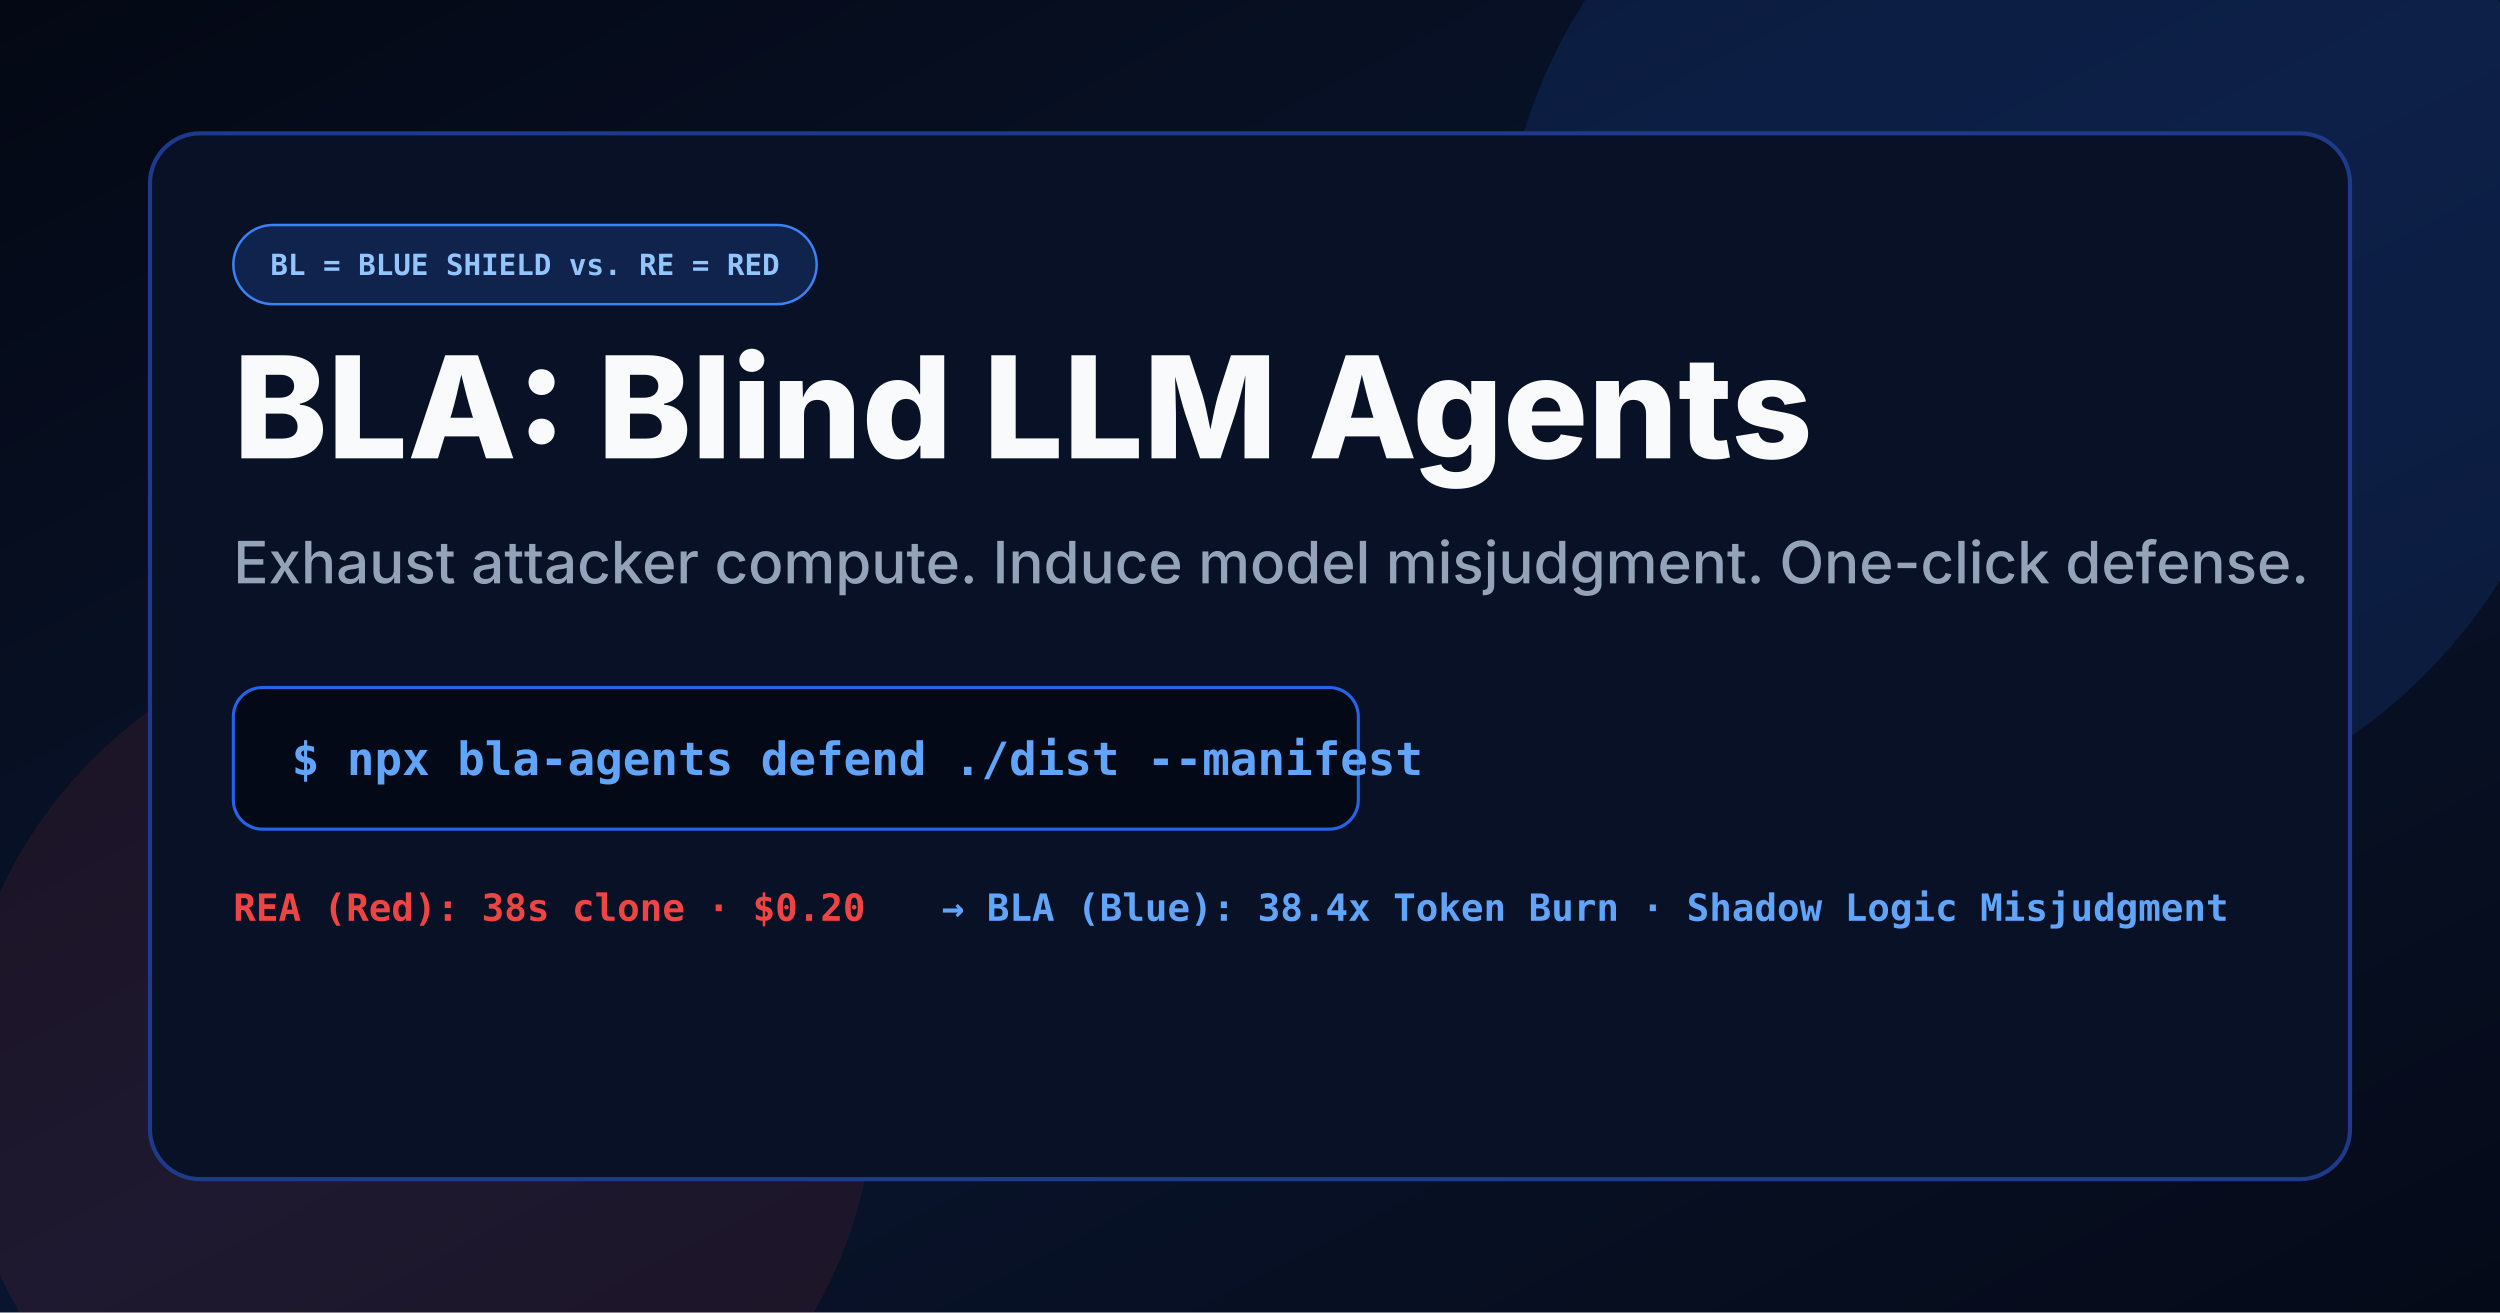
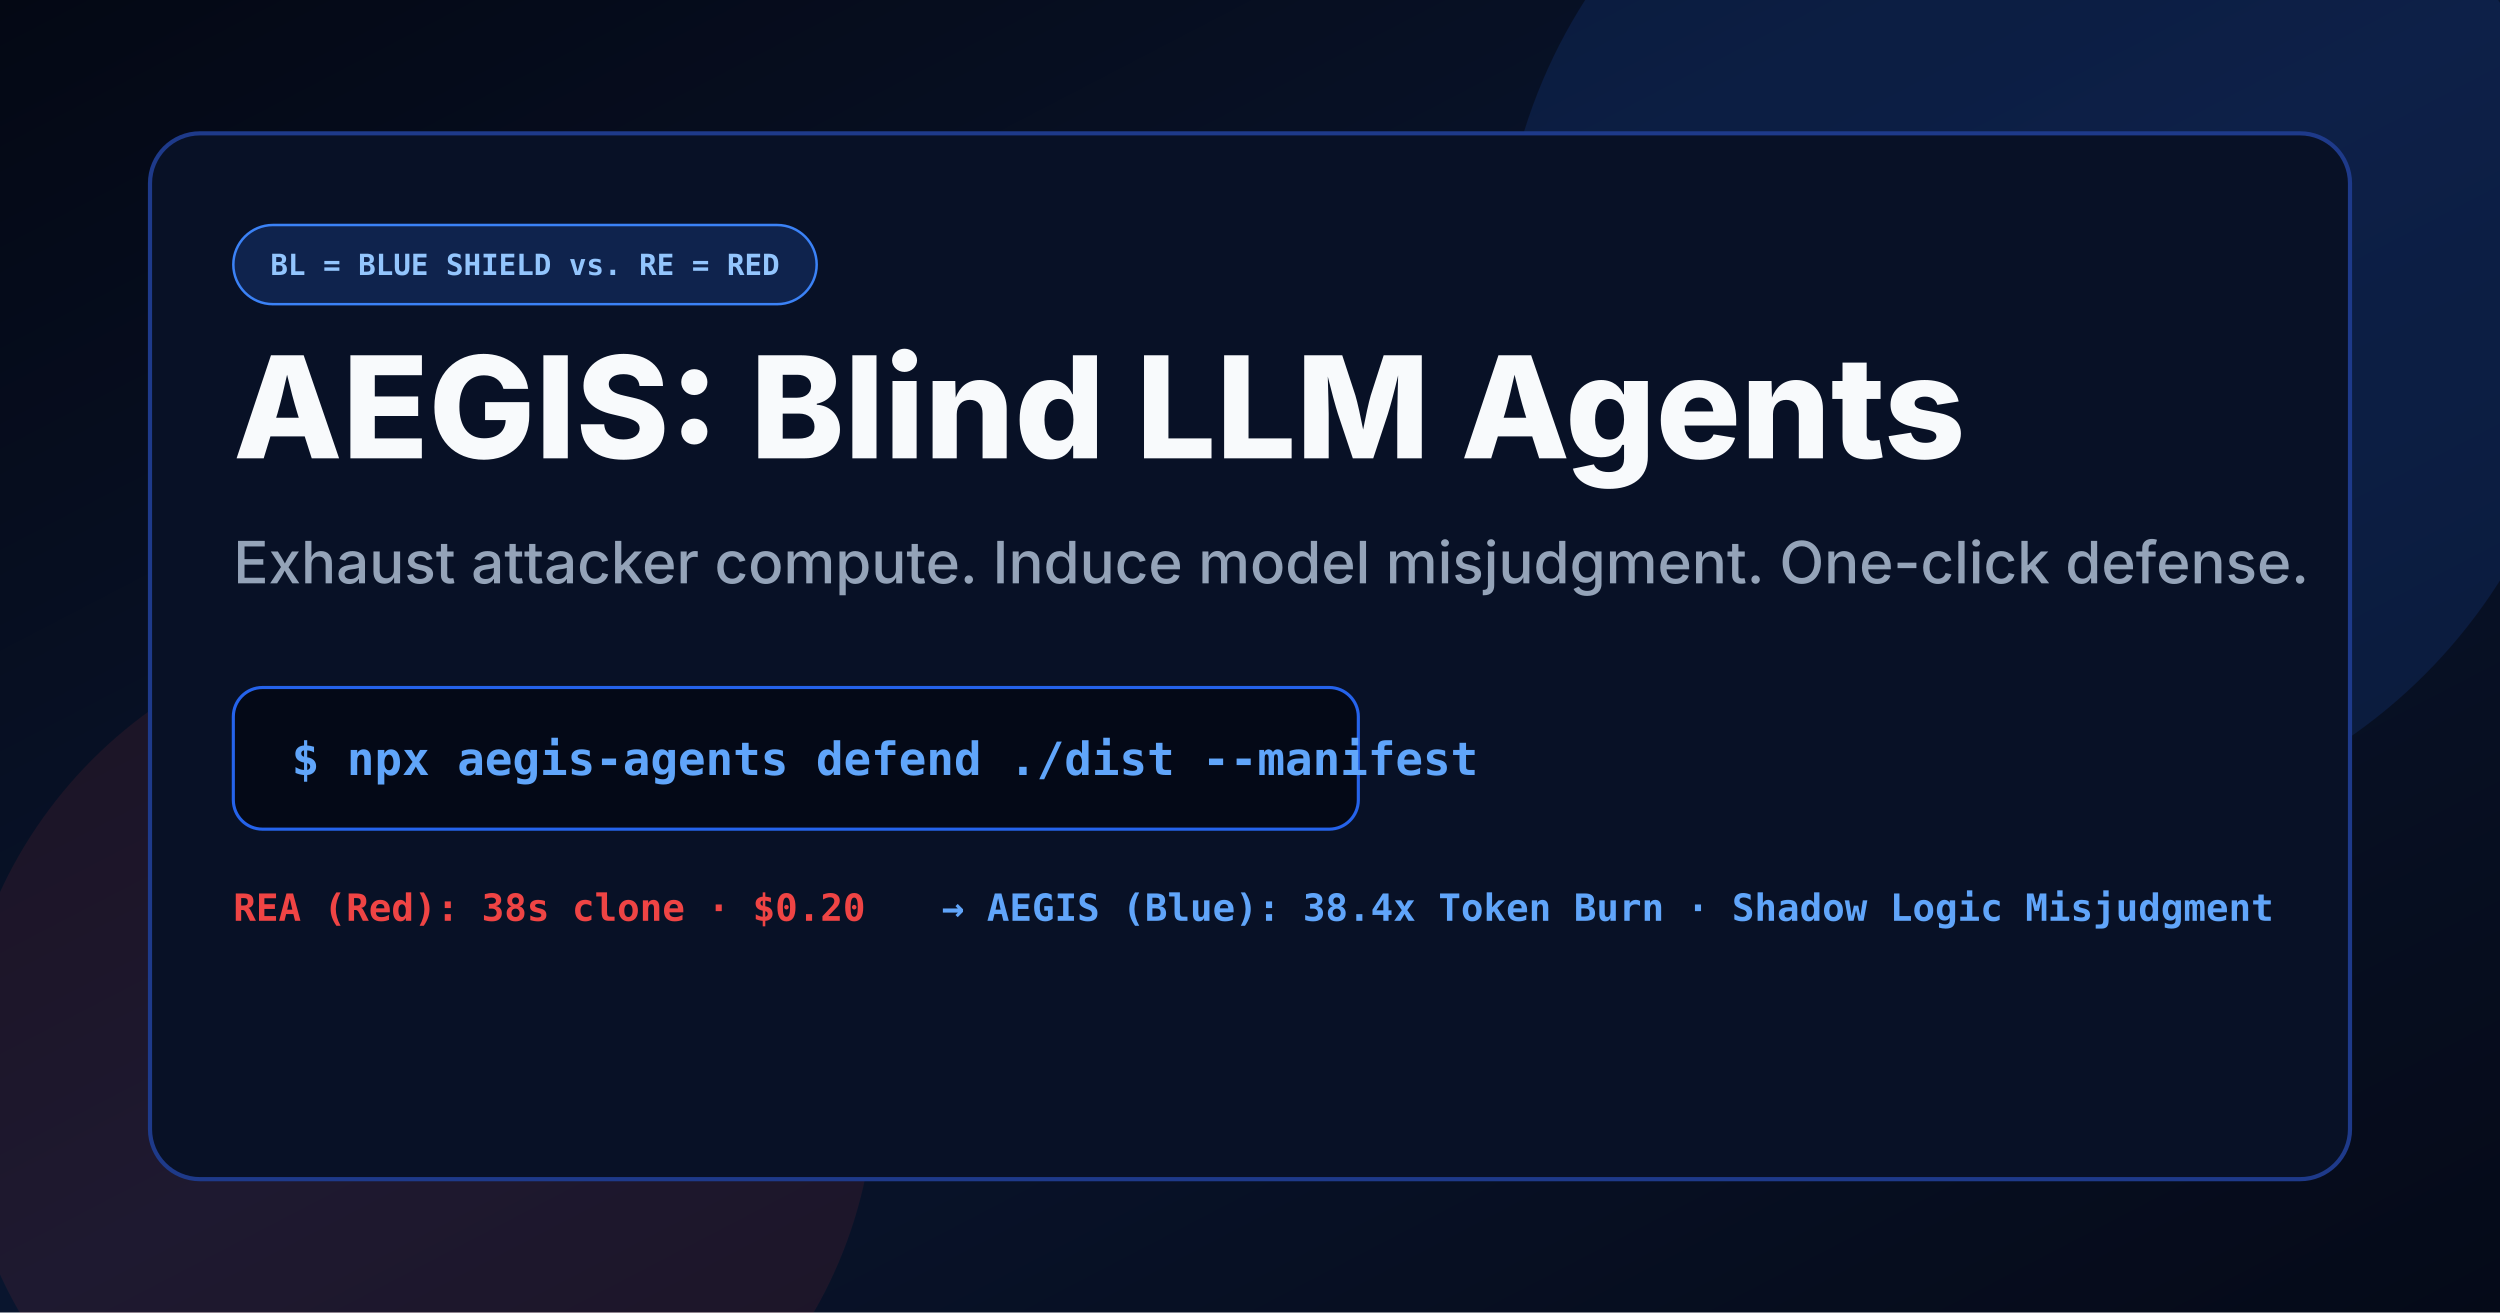
<svg xmlns="http://www.w3.org/2000/svg" viewBox="0 0 1200 630" width="1200" height="630">
  <defs>
    <linearGradient id="bg" x1="0%" y1="0%" x2="100%" y2="100%">
      <stop offset="0%" stop-color="#040814" />
      <stop offset="50%" stop-color="#09152e" />
      <stop offset="100%" stop-color="#050a18" />
    </linearGradient>
    <linearGradient id="blueAccent" x1="0%" y1="0%" x2="100%" y2="0%">
      <stop offset="0%" stop-color="#2563eb" />
      <stop offset="100%" stop-color="#38bdf8" />
    </linearGradient>
  </defs>
  <rect width="1200" height="630" fill="url(#bg)" />
  <circle cx="980" cy="140" r="260" fill="#2563eb" opacity="0.14" />
  <circle cx="200" cy="520" r="220" fill="#ef4444" opacity="0.09" />
  <rect x="72" y="64" width="1056" height="502" rx="24" fill="#081126" stroke="#1e3a8a" stroke-width="2" />
  <rect x="112" y="108" width="280" height="38" rx="19" fill="#0f234d" stroke="#3b82f6" stroke-width="1.2" />
  <text x="252" y="132" text-anchor="middle" font-family="SFMono-Regular, Consolas, monospace" font-size="14" font-weight="700" fill="#93c5fd">
    BL = BLUE SHIELD vs. RE = RED
  </text>
  <text x="112" y="220" font-family="-apple-system, BlinkMacSystemFont, sans-serif" font-size="68" font-weight="800" fill="#f8fafc">
-     BLA: Blind LLM Agents
+     AEGIS: Blind LLM Agents
  </text>
  <text x="112" y="280" font-family="-apple-system, BlinkMacSystemFont, sans-serif" font-size="28" font-weight="500" fill="#94a3b8">
    Exhaust attacker compute. Induce model misjudgment. One-click defense.
  </text>
  <rect x="112" y="330" width="540" height="68" rx="14" fill="#040917" stroke="#2563eb" stroke-width="1.5" />
  <text x="140" y="372" font-family="SFMono-Regular, Consolas, monospace" font-size="22" font-weight="700" fill="#60a5fa">
-     $ npx bla-agents defend ./dist --manifest
+     $ npx aegis-agents defend ./dist --manifest
  </text>
  <g transform="translate(112, 442)">
    <text x="0" y="0" font-family="SFMono-Regular, Consolas, monospace" font-size="18" fill="#ef4444" font-weight="700">
      REA (Red): 38s clone · $0.20
    </text>
    <text x="340" y="0" font-family="SFMono-Regular, Consolas, monospace" font-size="18" fill="#60a5fa" font-weight="700">
-       →  BLA (Blue): 38.4x Token Burn · Shadow Logic Misjudgment
+       →  AEGIS (Blue): 38.4x Token Burn · Shadow Logic Misjudgment
    </text>
  </g>
</svg>
